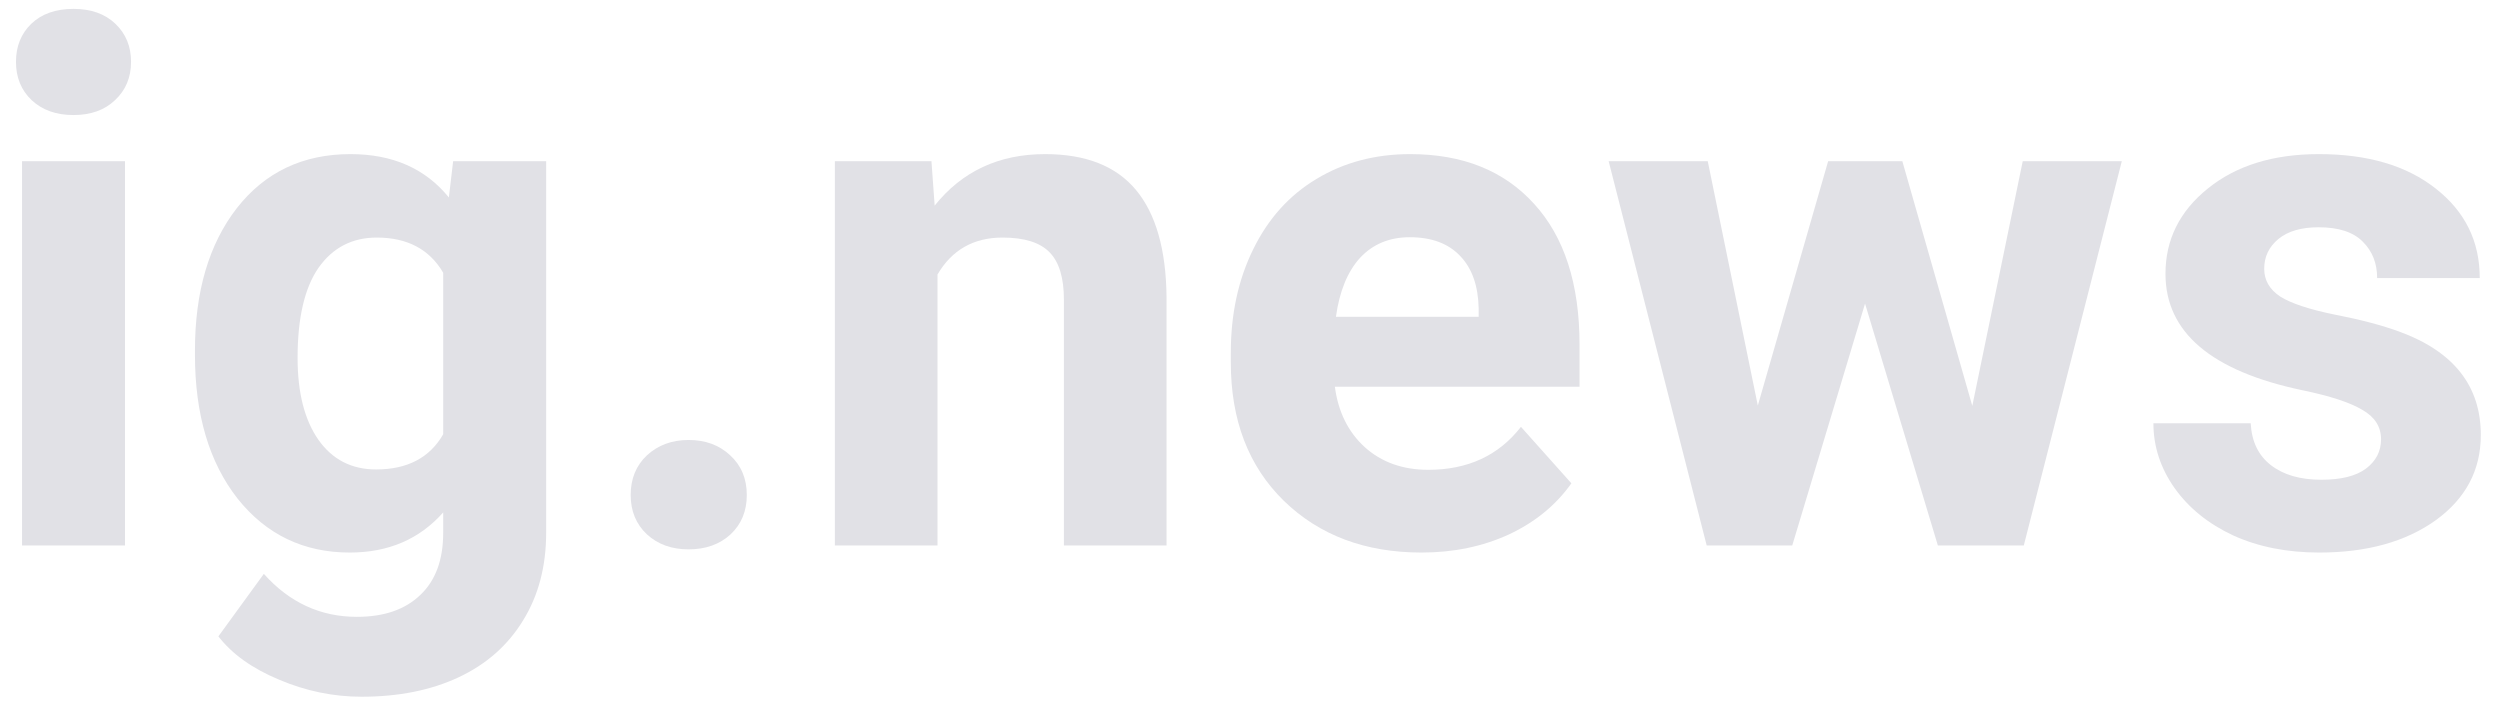
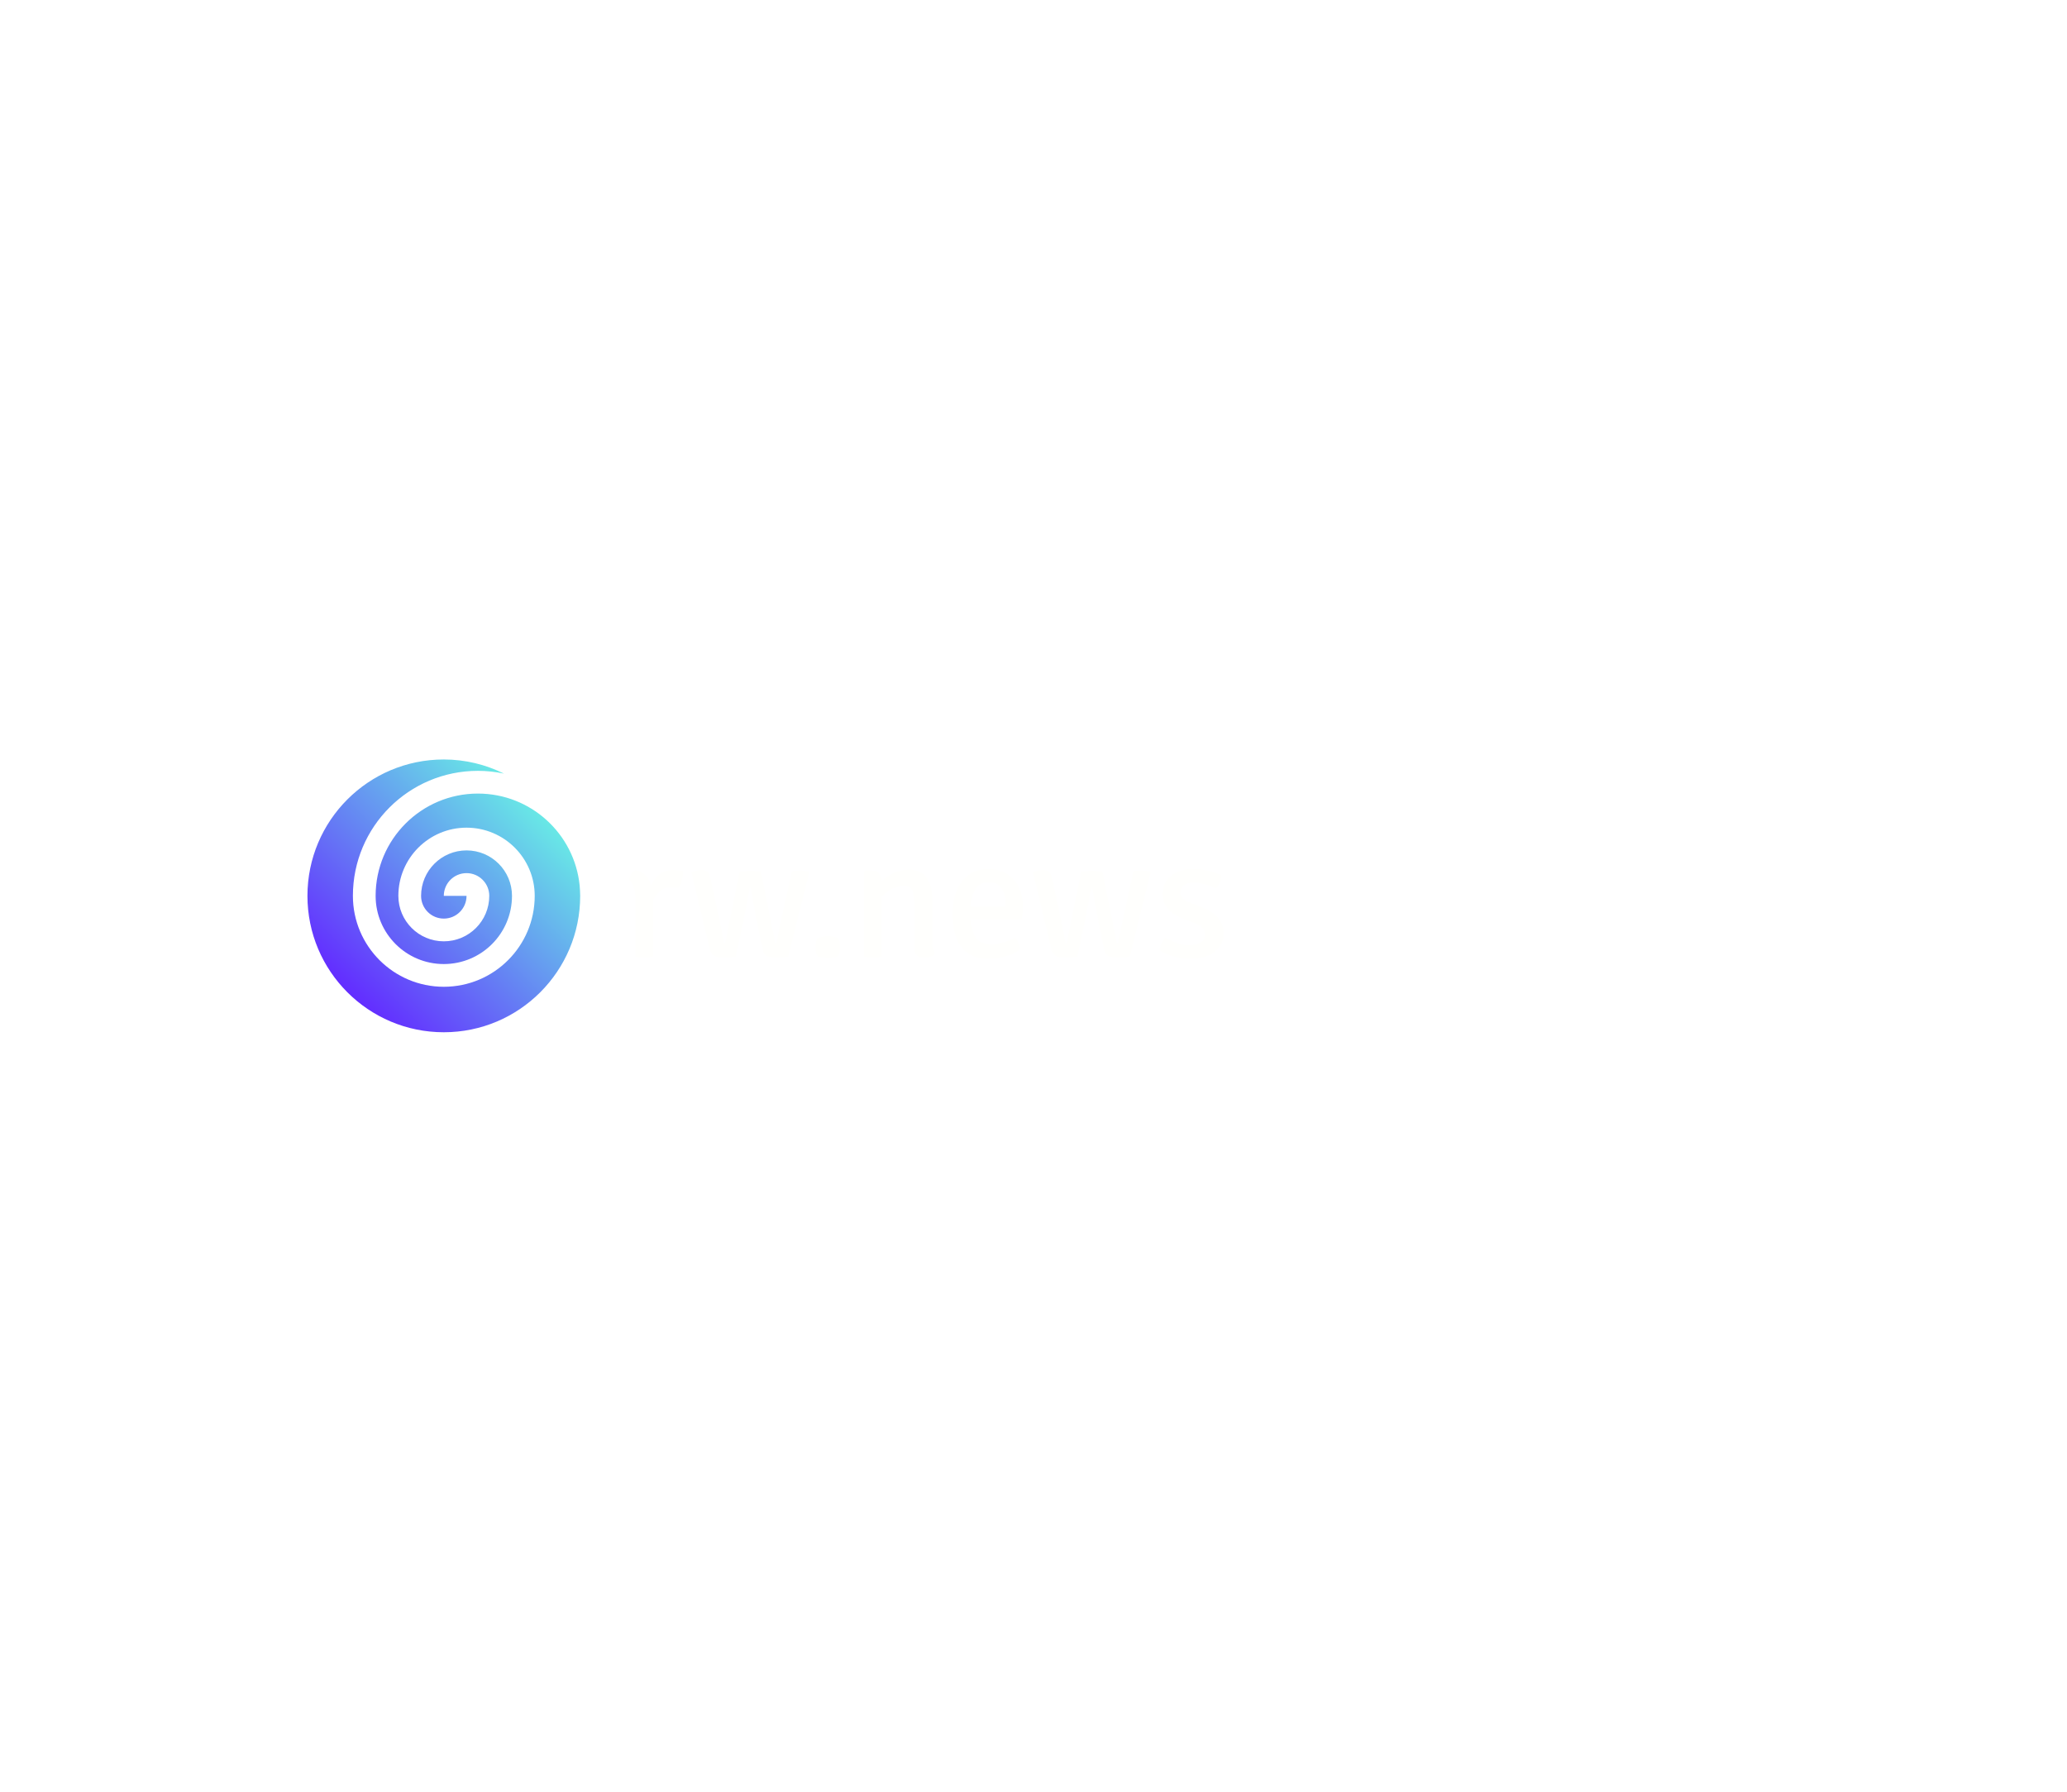
- <svg xmlns="http://www.w3.org/2000/svg" width="110" height="31" viewBox="0 0 110 31" fill="none">
-   <path d="M5.5 24H0.969V7.094H5.5V24ZM0.703 2.719C0.703 2.042 0.927 1.484 1.375 1.047C1.833 0.609 2.453 0.391 3.234 0.391C4.005 0.391 4.62 0.609 5.078 1.047C5.536 1.484 5.766 2.042 5.766 2.719C5.766 3.406 5.531 3.969 5.062 4.406C4.604 4.844 3.995 5.062 3.234 5.062C2.474 5.062 1.859 4.844 1.391 4.406C0.932 3.969 0.703 3.406 0.703 2.719Z" fill="#E1E1E6" />
-   <path d="M8.578 15.422C8.578 12.828 9.193 10.74 10.422 9.156C11.662 7.573 13.328 6.781 15.422 6.781C17.276 6.781 18.719 7.417 19.75 8.688L19.938 7.094H24.031V23.438C24.031 24.917 23.693 26.203 23.016 27.297C22.349 28.391 21.406 29.224 20.188 29.797C18.969 30.37 17.542 30.656 15.906 30.656C14.667 30.656 13.458 30.406 12.281 29.906C11.104 29.417 10.213 28.781 9.609 28L11.609 25.25C12.734 26.51 14.099 27.141 15.703 27.141C16.901 27.141 17.833 26.818 18.5 26.172C19.167 25.537 19.5 24.63 19.5 23.453V22.547C18.458 23.724 17.088 24.312 15.391 24.312C13.359 24.312 11.713 23.521 10.453 21.938C9.203 20.344 8.578 18.234 8.578 15.609V15.422ZM13.094 15.75C13.094 17.281 13.401 18.484 14.016 19.359C14.63 20.224 15.474 20.656 16.547 20.656C17.922 20.656 18.906 20.141 19.5 19.109V12C18.896 10.969 17.922 10.453 16.578 10.453C15.495 10.453 14.641 10.896 14.016 11.781C13.401 12.667 13.094 13.99 13.094 15.75Z" fill="#E1E1E6" />
-   <path d="M27.75 21.781C27.75 21.062 27.99 20.479 28.469 20.031C28.958 19.583 29.568 19.359 30.297 19.359C31.037 19.359 31.646 19.583 32.125 20.031C32.615 20.479 32.859 21.062 32.859 21.781C32.859 22.49 32.62 23.068 32.141 23.516C31.662 23.953 31.047 24.172 30.297 24.172C29.557 24.172 28.948 23.953 28.469 23.516C27.99 23.068 27.75 22.49 27.75 21.781Z" fill="#E1E1E6" />
-   <path d="M40.984 7.094L41.125 9.047C42.333 7.536 43.953 6.781 45.984 6.781C47.776 6.781 49.109 7.307 49.984 8.359C50.859 9.411 51.307 10.984 51.328 13.078V24H46.812V13.188C46.812 12.229 46.604 11.537 46.188 11.109C45.771 10.672 45.078 10.453 44.109 10.453C42.839 10.453 41.885 10.995 41.25 12.078V24H36.734V7.094H40.984Z" fill="#E1E1E6" />
-   <path d="M62.547 24.312C60.068 24.312 58.047 23.552 56.484 22.031C54.932 20.51 54.156 18.484 54.156 15.953V15.516C54.156 13.818 54.484 12.302 55.141 10.969C55.797 9.625 56.724 8.594 57.922 7.875C59.13 7.146 60.505 6.781 62.047 6.781C64.359 6.781 66.177 7.51 67.5 8.969C68.833 10.427 69.5 12.495 69.5 15.172V17.016H58.734C58.88 18.12 59.318 19.005 60.047 19.672C60.786 20.338 61.719 20.672 62.844 20.672C64.583 20.672 65.943 20.042 66.922 18.781L69.141 21.266C68.463 22.224 67.547 22.974 66.391 23.516C65.234 24.047 63.953 24.312 62.547 24.312ZM62.031 10.438C61.135 10.438 60.406 10.74 59.844 11.344C59.292 11.948 58.938 12.812 58.781 13.938H65.062V13.578C65.042 12.578 64.771 11.807 64.25 11.266C63.729 10.713 62.99 10.438 62.031 10.438Z" fill="#E1E1E6" />
-   <path d="M86.781 17.859L89 7.094H93.359L89.047 24H85.266L82.062 13.359L78.859 24H75.094L70.781 7.094H75.141L77.344 17.844L80.438 7.094H83.703L86.781 17.859Z" fill="#E1E1E6" />
-   <path d="M104.766 19.328C104.766 18.776 104.49 18.344 103.938 18.031C103.396 17.708 102.521 17.422 101.312 17.172C97.292 16.328 95.281 14.62 95.281 12.047C95.281 10.547 95.901 9.297 97.141 8.297C98.391 7.286 100.021 6.781 102.031 6.781C104.177 6.781 105.891 7.286 107.172 8.297C108.464 9.307 109.109 10.62 109.109 12.234H104.594C104.594 11.588 104.385 11.057 103.969 10.641C103.552 10.213 102.901 10 102.016 10C101.255 10 100.667 10.172 100.25 10.516C99.833 10.859 99.625 11.297 99.625 11.828C99.625 12.328 99.859 12.734 100.328 13.047C100.807 13.349 101.609 13.615 102.734 13.844C103.859 14.062 104.807 14.312 105.578 14.594C107.964 15.469 109.156 16.984 109.156 19.141C109.156 20.682 108.495 21.932 107.172 22.891C105.849 23.838 104.141 24.312 102.047 24.312C100.63 24.312 99.37 24.062 98.266 23.562C97.172 23.052 96.312 22.359 95.688 21.484C95.062 20.599 94.75 19.646 94.75 18.625H99.031C99.073 19.427 99.37 20.042 99.922 20.469C100.474 20.896 101.214 21.109 102.141 21.109C103.005 21.109 103.656 20.948 104.094 20.625C104.542 20.292 104.766 19.859 104.766 19.328Z" fill="#E1E1E6" />
+ <svg xmlns="http://www.w3.org/2000/svg" width="300" height="260" style="overflow: visible;" viewBox="0 0 512 512" data-svgdocument="" id="_I1eXFsbbhYlB8yyGb53BH" class="fl-svgdocument" x="0" y="0">
+   <defs id="_0uPT7tp_GUQkRQ3obqfkr" transform="matrix(0.8115485, 0, 0, 0.8115485, 48.48717, 48.24359)" data-uid="o_ejim3ka3f_6">
+     <linearGradient id="go_ejim33f3l_26" x1="85%" y1="15%" x2="15%" y2="85%" data-uid="o_ejim3ka3f_7">
+       <stop offset="0%" data-uid="o_ejim3ka3f_8" style="stop-color: rgb(104, 238, 229); stop-opacity: 1;" />
+       <stop offset="100%" data-uid="o_ejim3ka3f_9" style="stop-color: rgb(99, 45, 255); stop-opacity: 1;" />
+     </linearGradient>
+   </defs>
+   <path id="_pt4dmmnHPiXc1v5Z9Lus0" d="M60 20c-16.563 0-30 13.431-30 29.997c0 11.045 8.955 20 20 20s19.997-8.955 20-20c0-7.357-5.967-13.331-13.333-13.331 c-7.363 0-13.334 5.974-13.334 13.333c0 3.685 2.985 6.667 6.667 6.667s6.667-2.982 6.667-6.667H50c0-3.685 2.985-6.667 6.667-6.667 s6.666 2.982 6.666 6.667c0 7.366-5.97 13.333-13.333 13.333S36.667 57.366 36.667 50c0-11.042 8.955-20 20-20 c11.048 0 19.996 8.955 20 19.997v-0.004V50v-0.003C76.663 64.724 64.727 76.663 50 76.663S23.333 64.724 23.333 49.997V50v-0.007 v0.004c0-20.248 16.42-36.664 36.667-36.664c2.624 0 5.179 0.286 7.646 0.811C62.317 11.517 56.341 10 50 10 c-22.09 0-40 17.91-40 40s17.91 40 40 40s40-17.91 40-40c0-1.035-0.078-2.051-0.156-3.066C88.308 31.807 75.534 20 60 20z" stroke="none" fill="url(#go_ejim33f3l_26)" transform="matrix(0.9743446, 0, 0, 0.9743446, 38.74373, 207.2828)" stroke-width="1" data-uid="o_ejim3ka3f_10" />
+   <path text="rw.news" text-anchor="start" font-size="100" letter-spacing="0" side="left" offset="0" dx="0" dy="0" space="preserve" href="" font-family="Signika" font-scale="contain" transform="matrix(0.4938136, 0, 0, 0.4938136, 137.8855, 273.3479)" x="0" y="0" fill="#fffffd" data-fl-textpath="" id="_KZwpPj0qQZQrMjsukiYYg" data-uid="o_ejim3ka3f_11" d="M 5-44.6L 5-44.6Q 6-48.3  8.8-50.1L 8.8-50.1Q 15.7-48.6  17.9-41.2L 17.9-41.2Q 21.9-50.1  31-50.1L 31-50.1Q 33.4-50.1  36.3-49.5L 36.3-49.5Q 36.3-43.7  33.8-39.7L 33.8-39.7Q 32.9-40  29.7-40.2L 29.7-40.2Q 22.9-40.2  19-32.6L 19-32.6L 19 0Q 17.1 0.4  13.85 0.4Q 10.6 0.4  8.7 0L 8.7 0L 8.7-34.3Q 8.7-41.1  5-44.6ZM 51.6-5.2L 51.6-5.2L 41.2-48.7Q 44.3-50.1  47.3-50.1L 47.3-50.1Q 51.3-50.1  52.1-45.9L 52.1-45.9L 56.6-25.1Q 57.9-19.3  59.9-8.5L 59.9-8.5Q 60.1-7.7  60.7-7.7L 60.7-7.7L 69.1-49.1Q 71.1-49.6  75.35-49.6Q 79.6-49.6  81.4-49.1L 81.4-49.1L 89.6-8.5Q 89.7-7.7  90.4-7.7L 90.4-7.7Q 91.8-15.3  94-25.1L 94-25.1L 99.4-49.4Q 101-49.8  104.15-49.8Q 107.3-49.8  109-49L 109-49L 109.3-48.5L 97.2 0.1Q 94.4 0.5  90.25 0.5Q 86.1 0.5  84.45-0.6Q 82.8-1.7  82.2-5.1L 82.2-5.1L 79.3-19L 75.5-39.8L 75-39.8Q 73.4-30.8  70.9-19.1L 70.9-19.1L 66.9 0Q 63.1 0.5  59.4 0.5Q 55.7 0.5  54.05-0.65Q 52.4-1.8  51.6-5.2ZM 114-10.4L 114-10.4Q 116.5-11.8  120.2-11.8L 120.2-11.8Q 121.9-11.8  123.2-11.55Q 124.5-11.3  125.5-10.85Q 126.5-10.4  126.85-9.05Q 127.2-7.7  127.2-5.5L 127.2-5.5Q 127.2-3.4  126.95-2.05Q 126.7-0.7  125.8-0.2Q 124.9 0.3  123.6 0.55Q 122.3 0.8  120.3 0.8L 120.3 0.8Q 118.4 0.8  117.05 0.55Q 115.7 0.3  114.7-0.1Q 113.7-0.5  113.4-1.9Q 113.1-3.3  113.1-5.5L 113.1-5.5Q 113.1-8.7  114-10.4ZM 180.5-33.9L 180.5-33.9L 180.5-10.6Q 180.5-4.7  182.2-1.5L 182.2-1.5Q 179.6 0.7  176.1 0.7L 176.1 0.7Q 172.7 0.7  171.45-0.95Q 170.2-2.6  170.2-5.9L 170.2-5.9L 170.2-31.3Q 170.2-36.5  168.85-38.7Q 167.5-40.9  164.2-40.9L 164.2-40.9Q 160.9-40.9  157.45-39.25Q 154-37.6  151.4-34.7L 151.4-34.7L 151.4 0Q 149.7 0.4  146.3 0.4L 146.3 0.4Q 144.7 0.4  143.4 0.3Q 142.1 0.2  141.1 0L 141.1 0L 141.1-49.2L 141.7-49.8L 145.6-49.8Q 151-49.8  151.3-43.6L 151.3-43.6Q 158.6-50.3  167.2-50.3L 167.2-50.3Q 173.9-50.3  177.2-45.85Q 180.5-41.4  180.5-33.9ZM 232.3-21.4L 232.3-21.4L 202.9-21.4Q 203.2-14.5  205.85-10.8Q 208.5-7.1  214.8-7.1L 214.8-7.1Q 217.8-7.1  221.25-8Q 224.7-8.9  228.4-10.9L 228.4-10.9Q 230.9-8.6  231.7-4.3L 231.7-4.3Q 223.7 1.3  212.9 1.3L 212.9 1.3Q 207.2 1.3  203.3-0.7Q 199.4-2.7  196.95-6.2Q 194.5-9.7  193.4-14.55Q 192.3-19.4  192.3-25L 192.3-25Q 192.3-30.5  193.7-35.25Q 195.1-40  197.7-43.4Q 200.3-46.8  204.15-48.75Q 208-50.7  212.8-50.7L 212.8-50.7Q 217.6-50.7  221.35-49.1Q 225.1-47.5  227.7-44.65Q 230.3-41.8  231.65-37.85Q 233-33.9  233-29.3L 233-29.3Q 233-27.3  232.85-25.35Q 232.7-23.4  232.3-21.4ZM 213.1-43L 213.1-43Q 203.6-43  202.9-28.9L 202.9-28.9L 223.1-28.9L 223.1-30.2Q 223.1-35.9  220.65-39.45Q 218.2-43  213.1-43ZM 249.3-5.2L 249.3-5.2L 238.9-48.7Q 242-50.1  245-50.1L 245-50.1Q 249-50.1  249.8-45.9L 249.8-45.9L 254.3-25.1Q 255.6-19.3  257.6-8.5L 257.6-8.5Q 257.8-7.7  258.4-7.7L 258.4-7.7L 266.8-49.1Q 268.8-49.6  273.05-49.6Q 277.3-49.6  279.1-49.1L 279.1-49.1L 287.3-8.5Q 287.4-7.7  288.1-7.7L 288.1-7.7Q 289.5-15.3  291.7-25.1L 291.7-25.1L 297.1-49.4Q 298.7-49.8  301.85-49.8Q 305-49.8  306.7-49L 306.7-49L 307-48.5L 294.9 0.1Q 292.1 0.5  287.95 0.5Q 283.8 0.5  282.15-0.6Q 280.5-1.7  279.9-5.1L 279.9-5.1L 277-19L 273.2-39.8L 272.7-39.8Q 271.1-30.8  268.6-19.1L 268.6-19.1L 264.6 0Q 260.8 0.5  257.1 0.5Q 253.4 0.5  251.75-0.65Q 250.1-1.8  249.3-5.2ZM 312.1-3.7L 312.1-3.7Q 312.2-5.4  313.2-7.55Q 314.2-9.7  315.5-10.9L 315.5-10.9Q 323.5-6.5  328.5-6.5L 328.5-6.5Q 333.6-6.5  336.05-8.2Q 338.5-9.9  338.5-12.7L 338.5-12.7Q 338.5-17.1  332.2-19.5L 332.2-19.5L 326.6-21.6Q 313.9-26.4  313.9-35.9L 313.9-35.9Q 313.9-42.8  318.85-46.75Q 323.8-50.7  331.8-50.7L 331.8-50.7Q 339.9-50.7  347.9-47.1L 347.9-47.1Q 347.9-45.1  347.05-42.9Q 346.2-40.7  344.8-39.5L 344.8-39.5Q 337.7-42.8  331.5-42.8L 331.5-42.8Q 328.2-42.8  326.25-41.2Q 324.3-39.6  324.3-37.2L 324.3-37.2Q 324.3-34.8  325.75-33.5Q 327.2-32.2  330.5-30.9L 330.5-30.9L 336.5-28.6Q 349.2-23.7  349.2-13.6L 349.2-13.6Q 349.2-6.7  343.9-2.7Q 338.6 1.3  329.5 1.3L 329.5 1.3Q 320.4 1.3  312.1-3.7Z" />
</svg>
